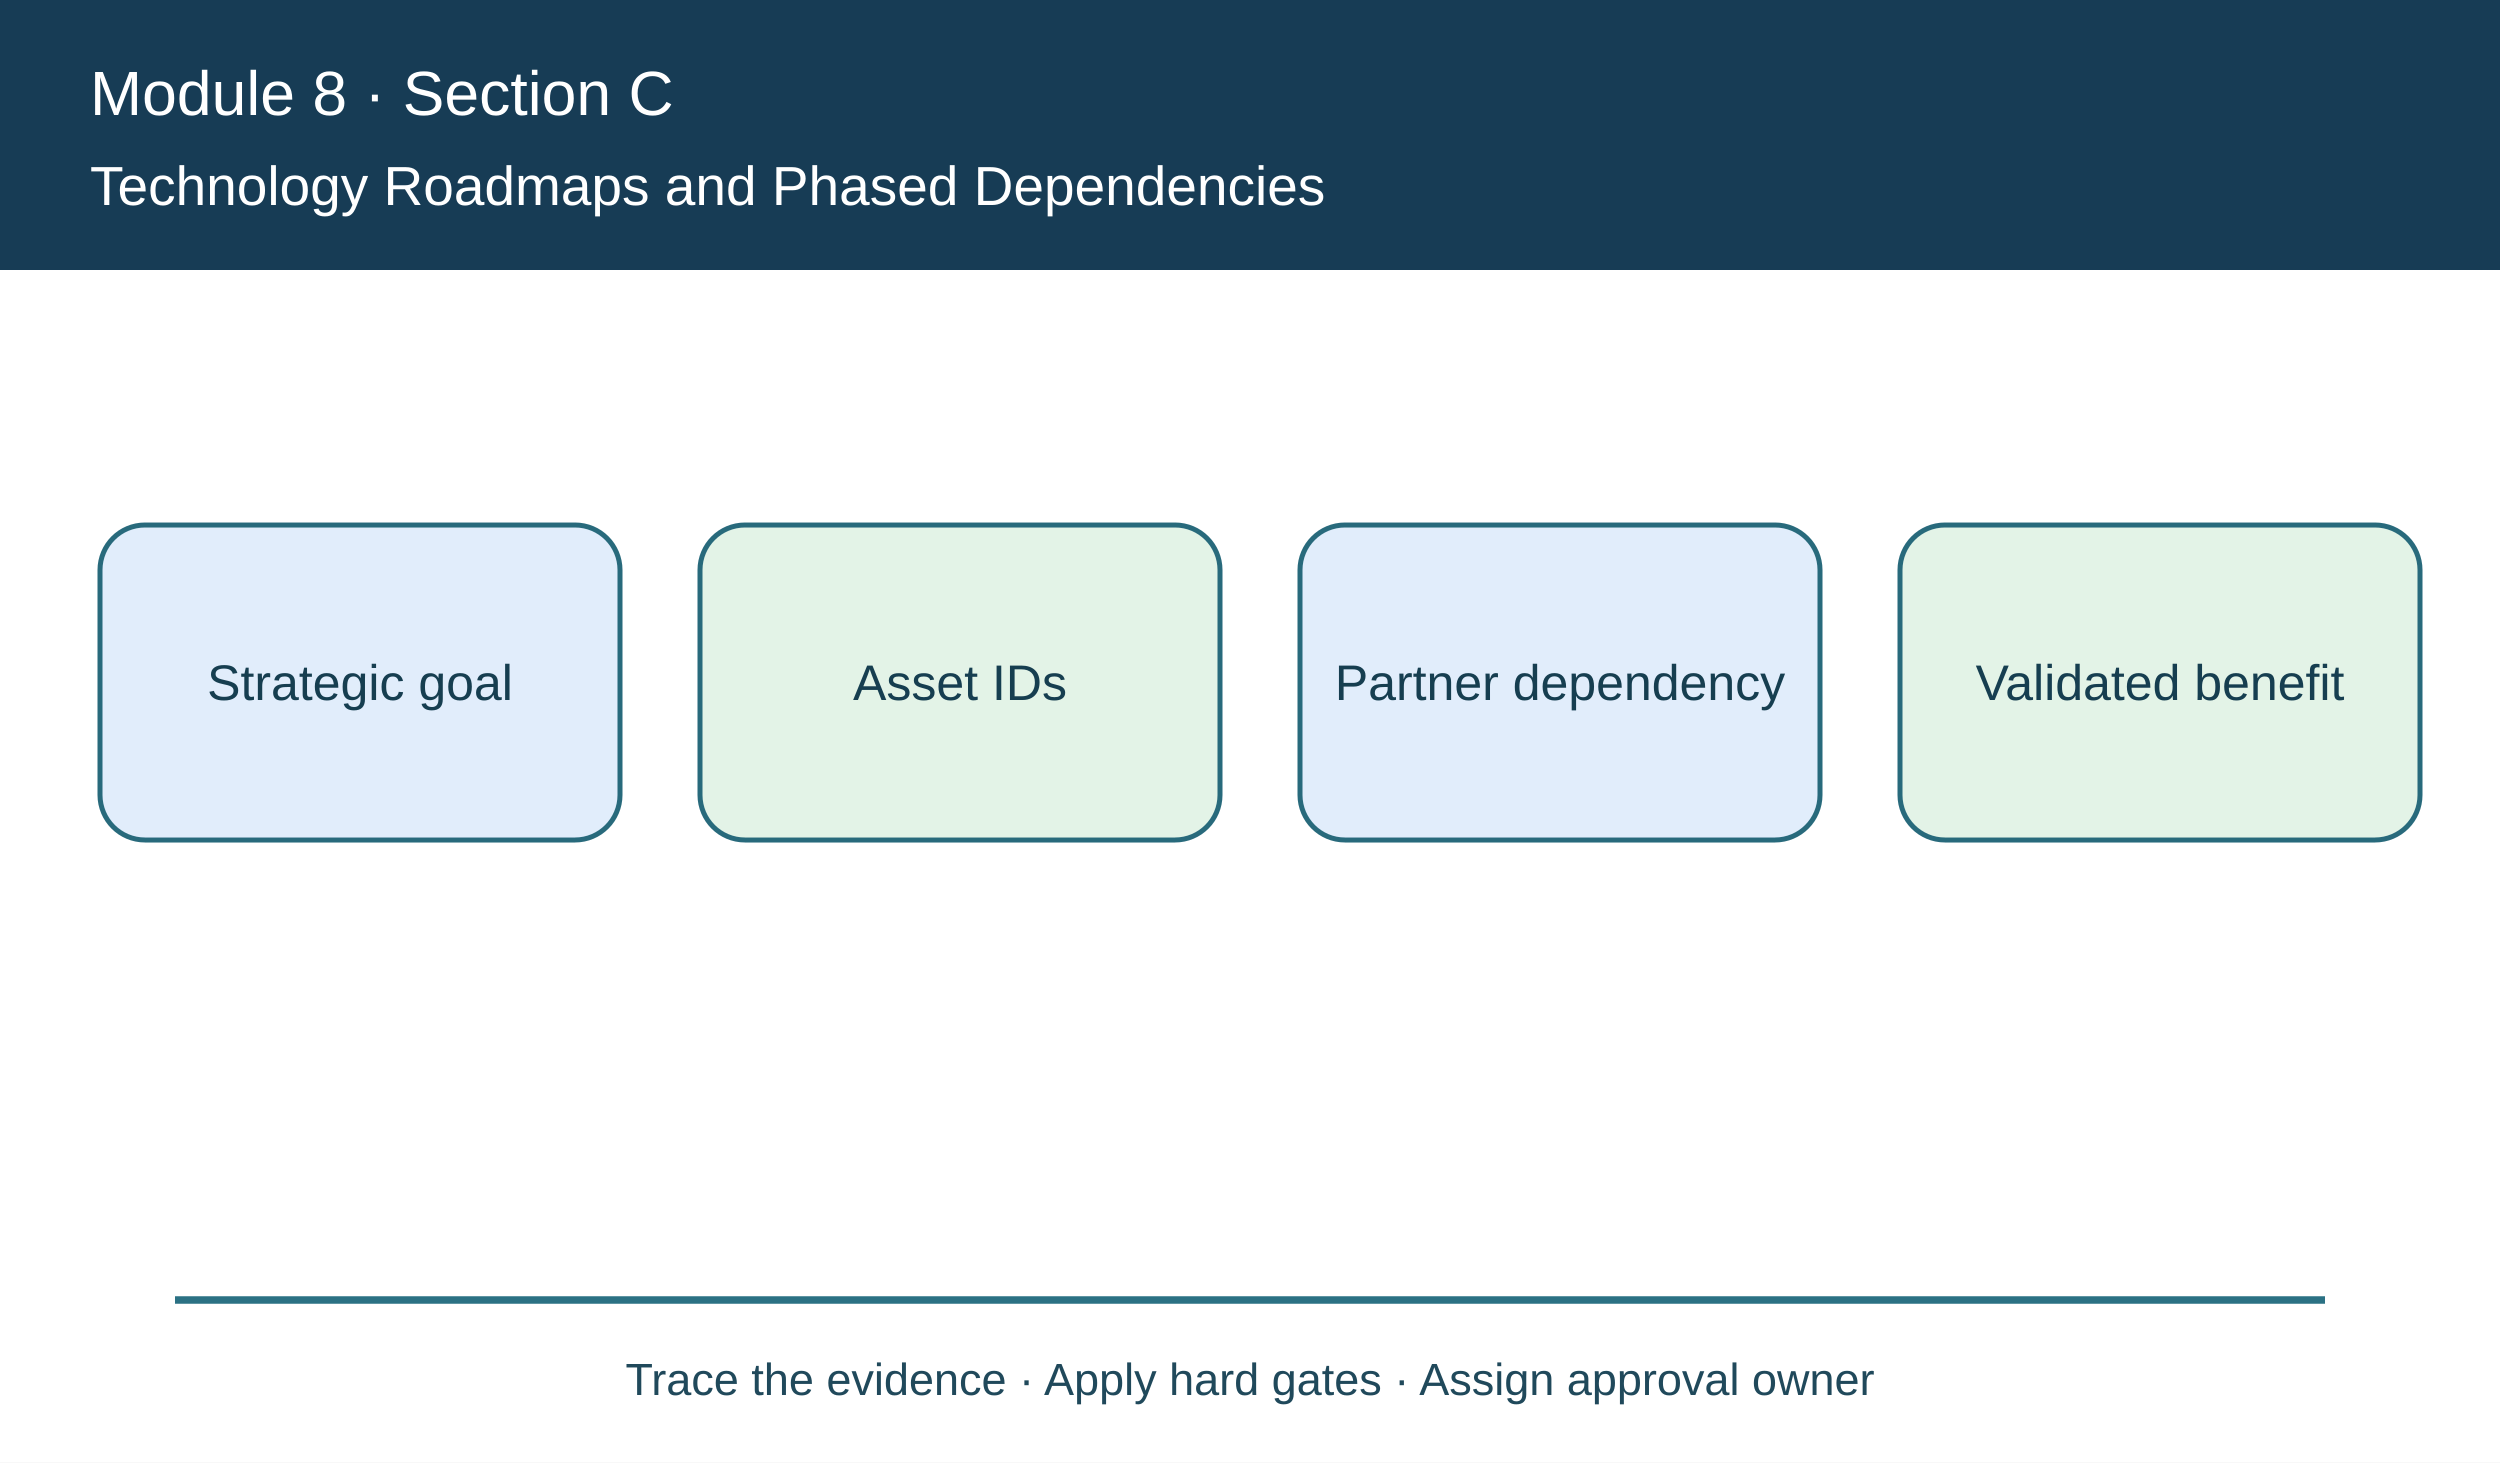
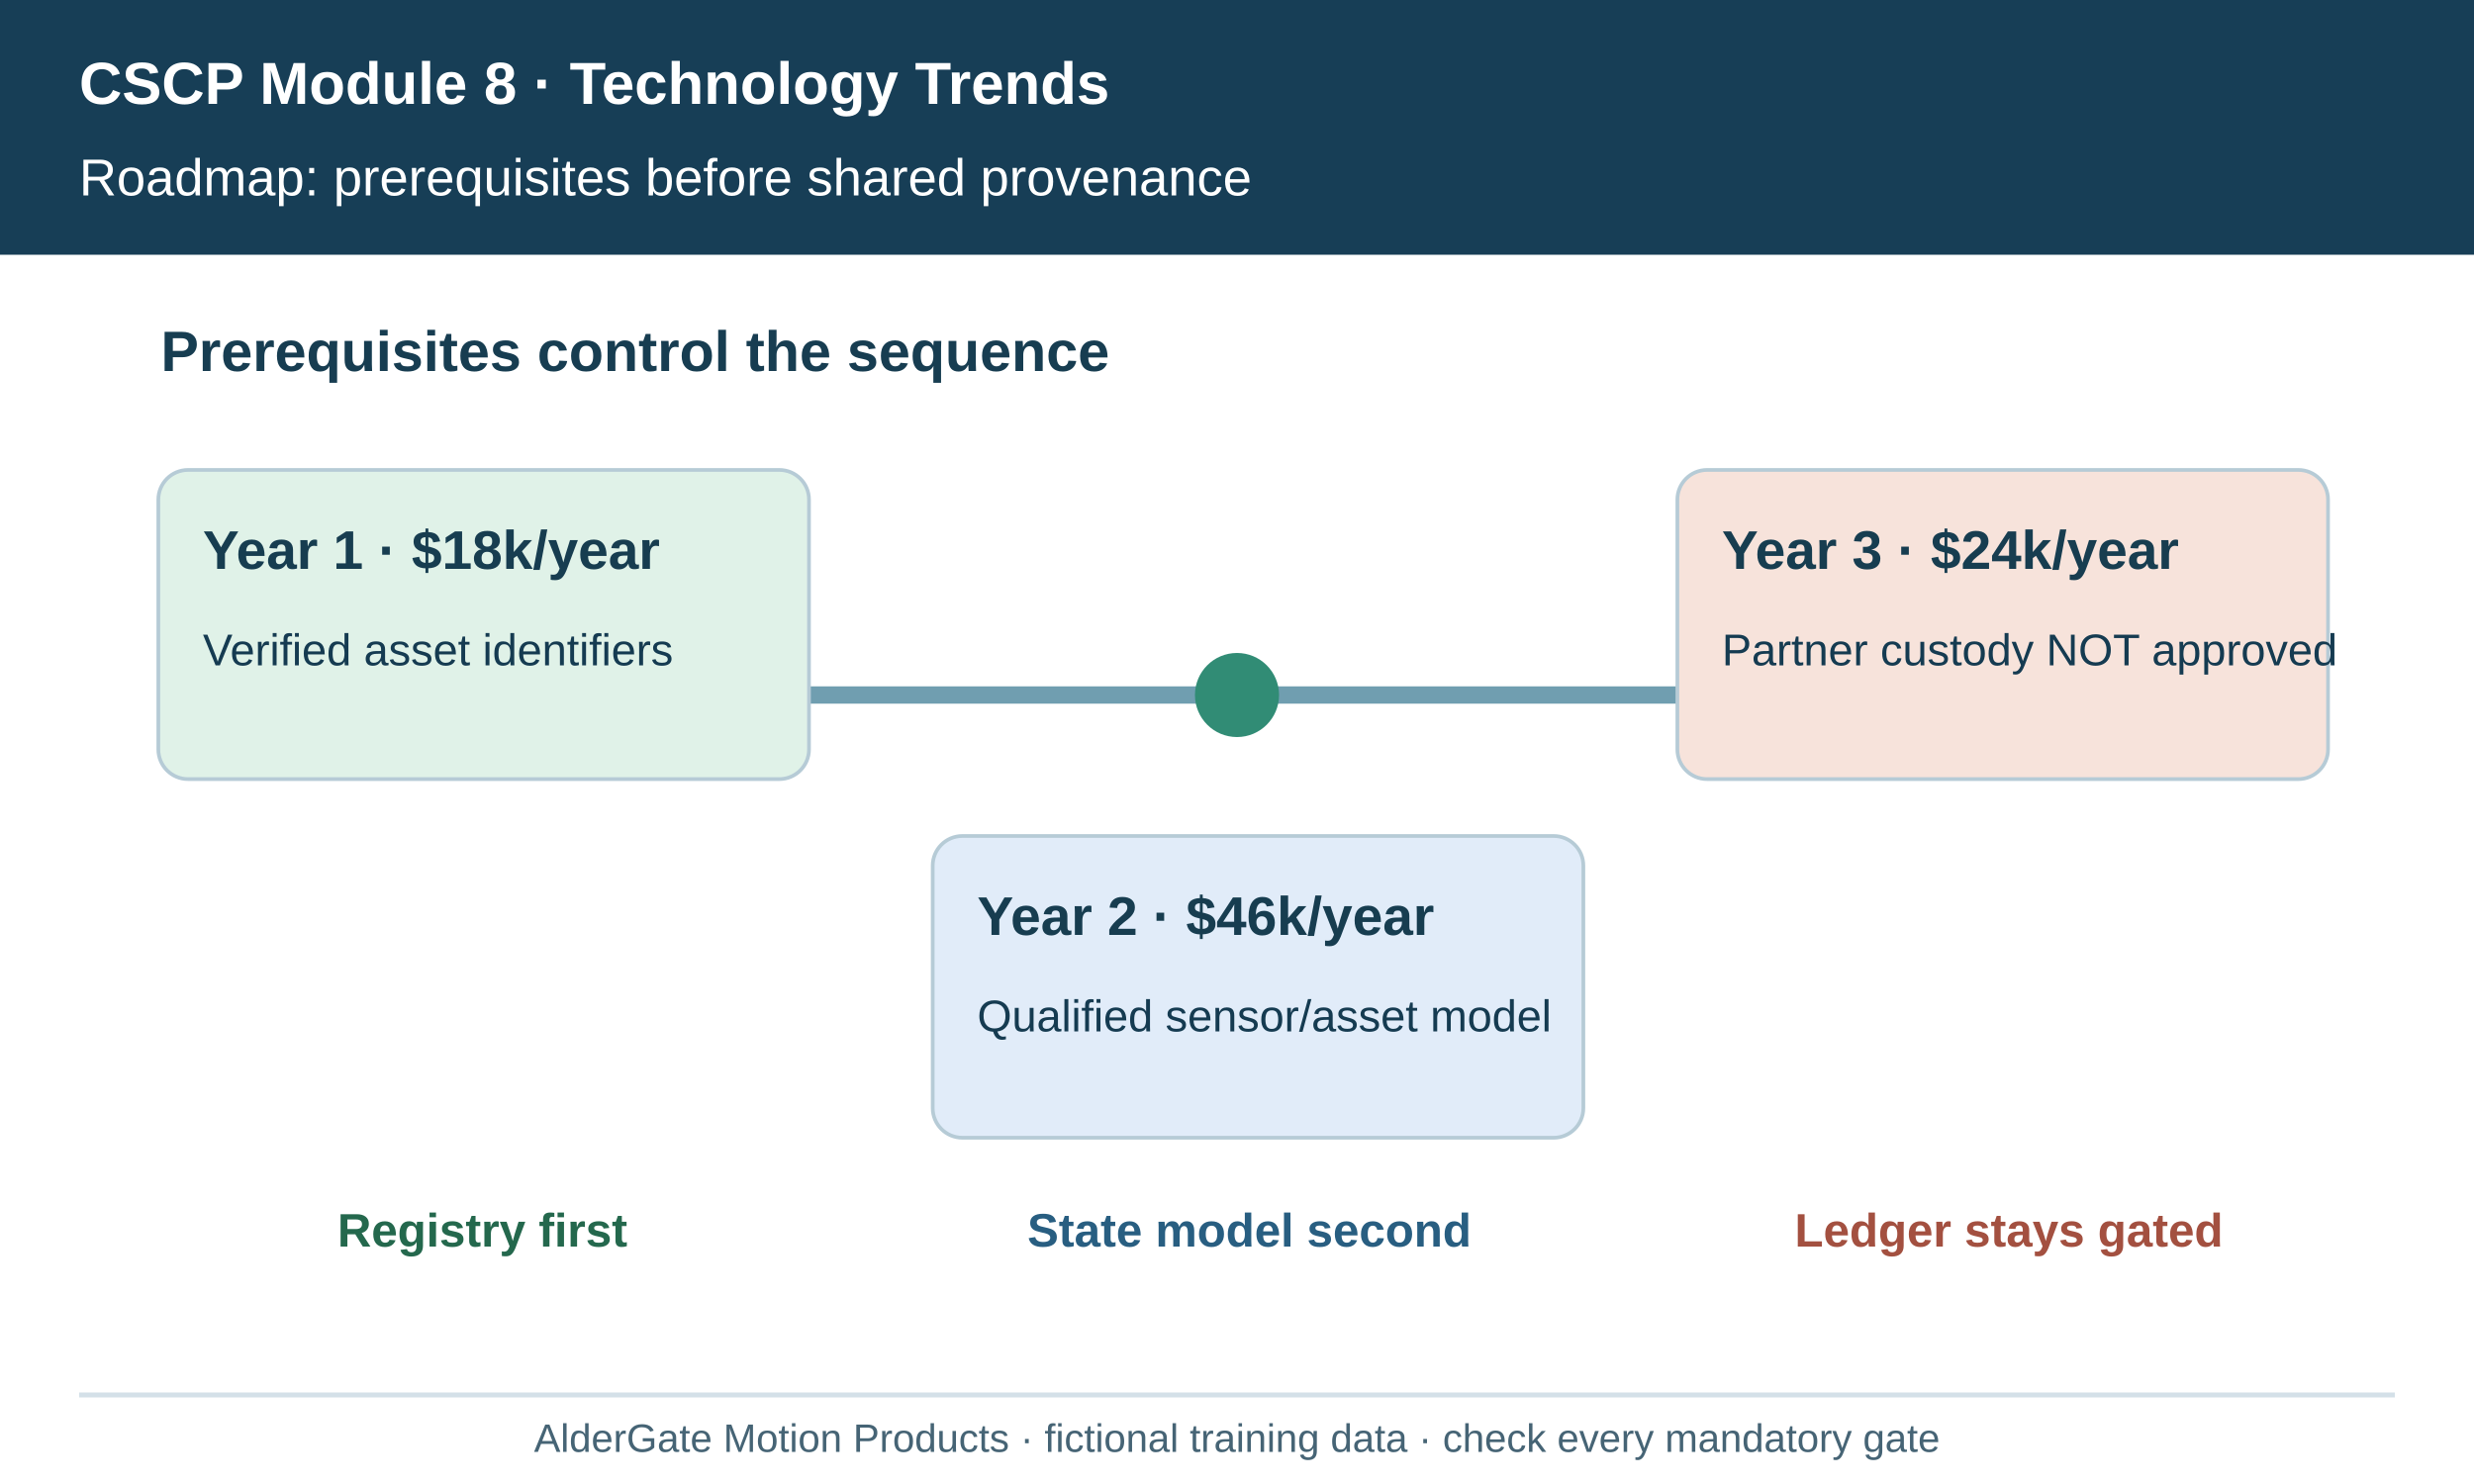
- <svg xmlns="http://www.w3.org/2000/svg" width="1000" height="585" viewBox="0 0 1000 585" role="img" aria-labelledby="title desc">
-   <rect width="1000" height="585" fill="#fff" />
-   <rect width="1000" height="108" fill="#173c55" />
-   <text x="36" y="46" fill="#fff" font-size="25" font-family="Arial">Module 8 · Section C</text>
-   <text x="36" y="82" fill="#fff" font-size="22" font-family="Arial">Technology Roadmaps and Phased Dependencies</text>
-   <rect x="40" y="210" width="208" height="126" rx="18" fill="#e1edfb" stroke="#286a7c" stroke-width="2" />
-   <text x="144" y="280" text-anchor="middle" font-size="20" font-family="Arial" fill="#163e50">Strategic goal</text>
-   <rect x="280" y="210" width="208" height="126" rx="18" fill="#e3f3e7" stroke="#286a7c" stroke-width="2" />
-   <text x="384" y="280" text-anchor="middle" font-size="20" font-family="Arial" fill="#163e50">Asset IDs</text>
-   <rect x="520" y="210" width="208" height="126" rx="18" fill="#e1edfb" stroke="#286a7c" stroke-width="2" />
-   <text x="624" y="280" text-anchor="middle" font-size="20" font-family="Arial" fill="#163e50">Partner dependency</text>
-   <rect x="760" y="210" width="208" height="126" rx="18" fill="#e3f3e7" stroke="#286a7c" stroke-width="2" />
-   <text x="864" y="280" text-anchor="middle" font-size="20" font-family="Arial" fill="#163e50">Validated benefit</text>
-   <path d="M70 520 H930" stroke="#2b7184" stroke-width="3" />
-   <text x="500" y="558" text-anchor="middle" font-size="18" font-family="Arial" fill="#20495b">Trace the evidence · Apply hard gates · Assign approval owner</text>
+ <svg xmlns="http://www.w3.org/2000/svg" viewBox="0 0 1000 600" width="1000" height="600" role="img" aria-labelledby="title desc">
+   <rect x="0" y="0" width="1000" height="600" rx="0" fill="#fff" stroke="none" stroke-width="1.5" />
+   <rect x="0" y="0" width="1000" height="103" rx="0" fill="#173e56" stroke="none" stroke-width="1.5" />
+   <text x="32" y="42" font-family="Arial,Helvetica,sans-serif" font-size="24" text-anchor="start" fill="#fff" font-weight="700">CSCP Module 8 · Technology Trends</text>
+   <text x="32" y="79" font-family="Arial,Helvetica,sans-serif" font-size="21" text-anchor="start" fill="#fff">Roadmap: prerequisites before shared provenance</text>
+   <text x="65" y="150" font-family="Arial,Helvetica,sans-serif" font-size="23" text-anchor="start" fill="#173d51" font-weight="700">Prerequisites control the sequence</text>
+   <line x1="160" y1="281" x2="842" y2="281" stroke="#709eb0" stroke-width="7" />
+   <circle cx="150" cy="281" r="17" fill="#318c75" />
+   <circle cx="500" cy="281" r="17" fill="#318c75" />
+   <circle cx="850" cy="281" r="17" fill="#b96c5b" />
+   <rect x="64" y="190" width="263" height="125" rx="12" fill="#e0f2e8" stroke="#b6cbd6" stroke-width="1.5" />
+   <text x="82" y="230" font-family="Arial,Helvetica,sans-serif" font-size="22" text-anchor="start" fill="#173d50" font-weight="700">Year 1 · $18k/year</text>
+   <text x="82" y="269" font-family="Arial,Helvetica,sans-serif" font-size="18" text-anchor="start" fill="#153b51">Verified asset identifiers</text>
+   <rect x="377" y="338" width="263" height="122" rx="12" fill="#e1ecf9" stroke="#b6cbd6" stroke-width="1.5" />
+   <text x="395" y="378" font-family="Arial,Helvetica,sans-serif" font-size="22" text-anchor="start" fill="#173d50" font-weight="700">Year 2 · $46k/year</text>
+   <text x="395" y="417" font-family="Arial,Helvetica,sans-serif" font-size="18" text-anchor="start" fill="#153b51">Qualified sensor/asset model</text>
+   <rect x="678" y="190" width="263" height="125" rx="12" fill="#f7e3db" stroke="#b6cbd6" stroke-width="1.5" />
+   <text x="696" y="230" font-family="Arial,Helvetica,sans-serif" font-size="22" text-anchor="start" fill="#173d50" font-weight="700">Year 3 · $24k/year</text>
+   <text x="696" y="269" font-family="Arial,Helvetica,sans-serif" font-size="18" text-anchor="start" fill="#153b51">Partner custody NOT approved</text>
+   <text x="195" y="504" font-family="Arial,Helvetica,sans-serif" font-size="19" text-anchor="middle" fill="#24684d" font-weight="700">Registry first</text>
+   <text x="505" y="504" font-family="Arial,Helvetica,sans-serif" font-size="19" text-anchor="middle" fill="#285e81" font-weight="700">State model second</text>
+   <text x="812" y="504" font-family="Arial,Helvetica,sans-serif" font-size="19" text-anchor="middle" fill="#a35040" font-weight="700">Ledger stays gated</text>
+   <line x1="32" y1="564" x2="968" y2="564" stroke="#d4e0e8" stroke-width="2" />
+   <text x="500" y="587" font-family="Arial,Helvetica,sans-serif" font-size="16" text-anchor="middle" fill="#466475">AlderGate Motion Products · fictional training data · check every mandatory gate</text>
</svg>
